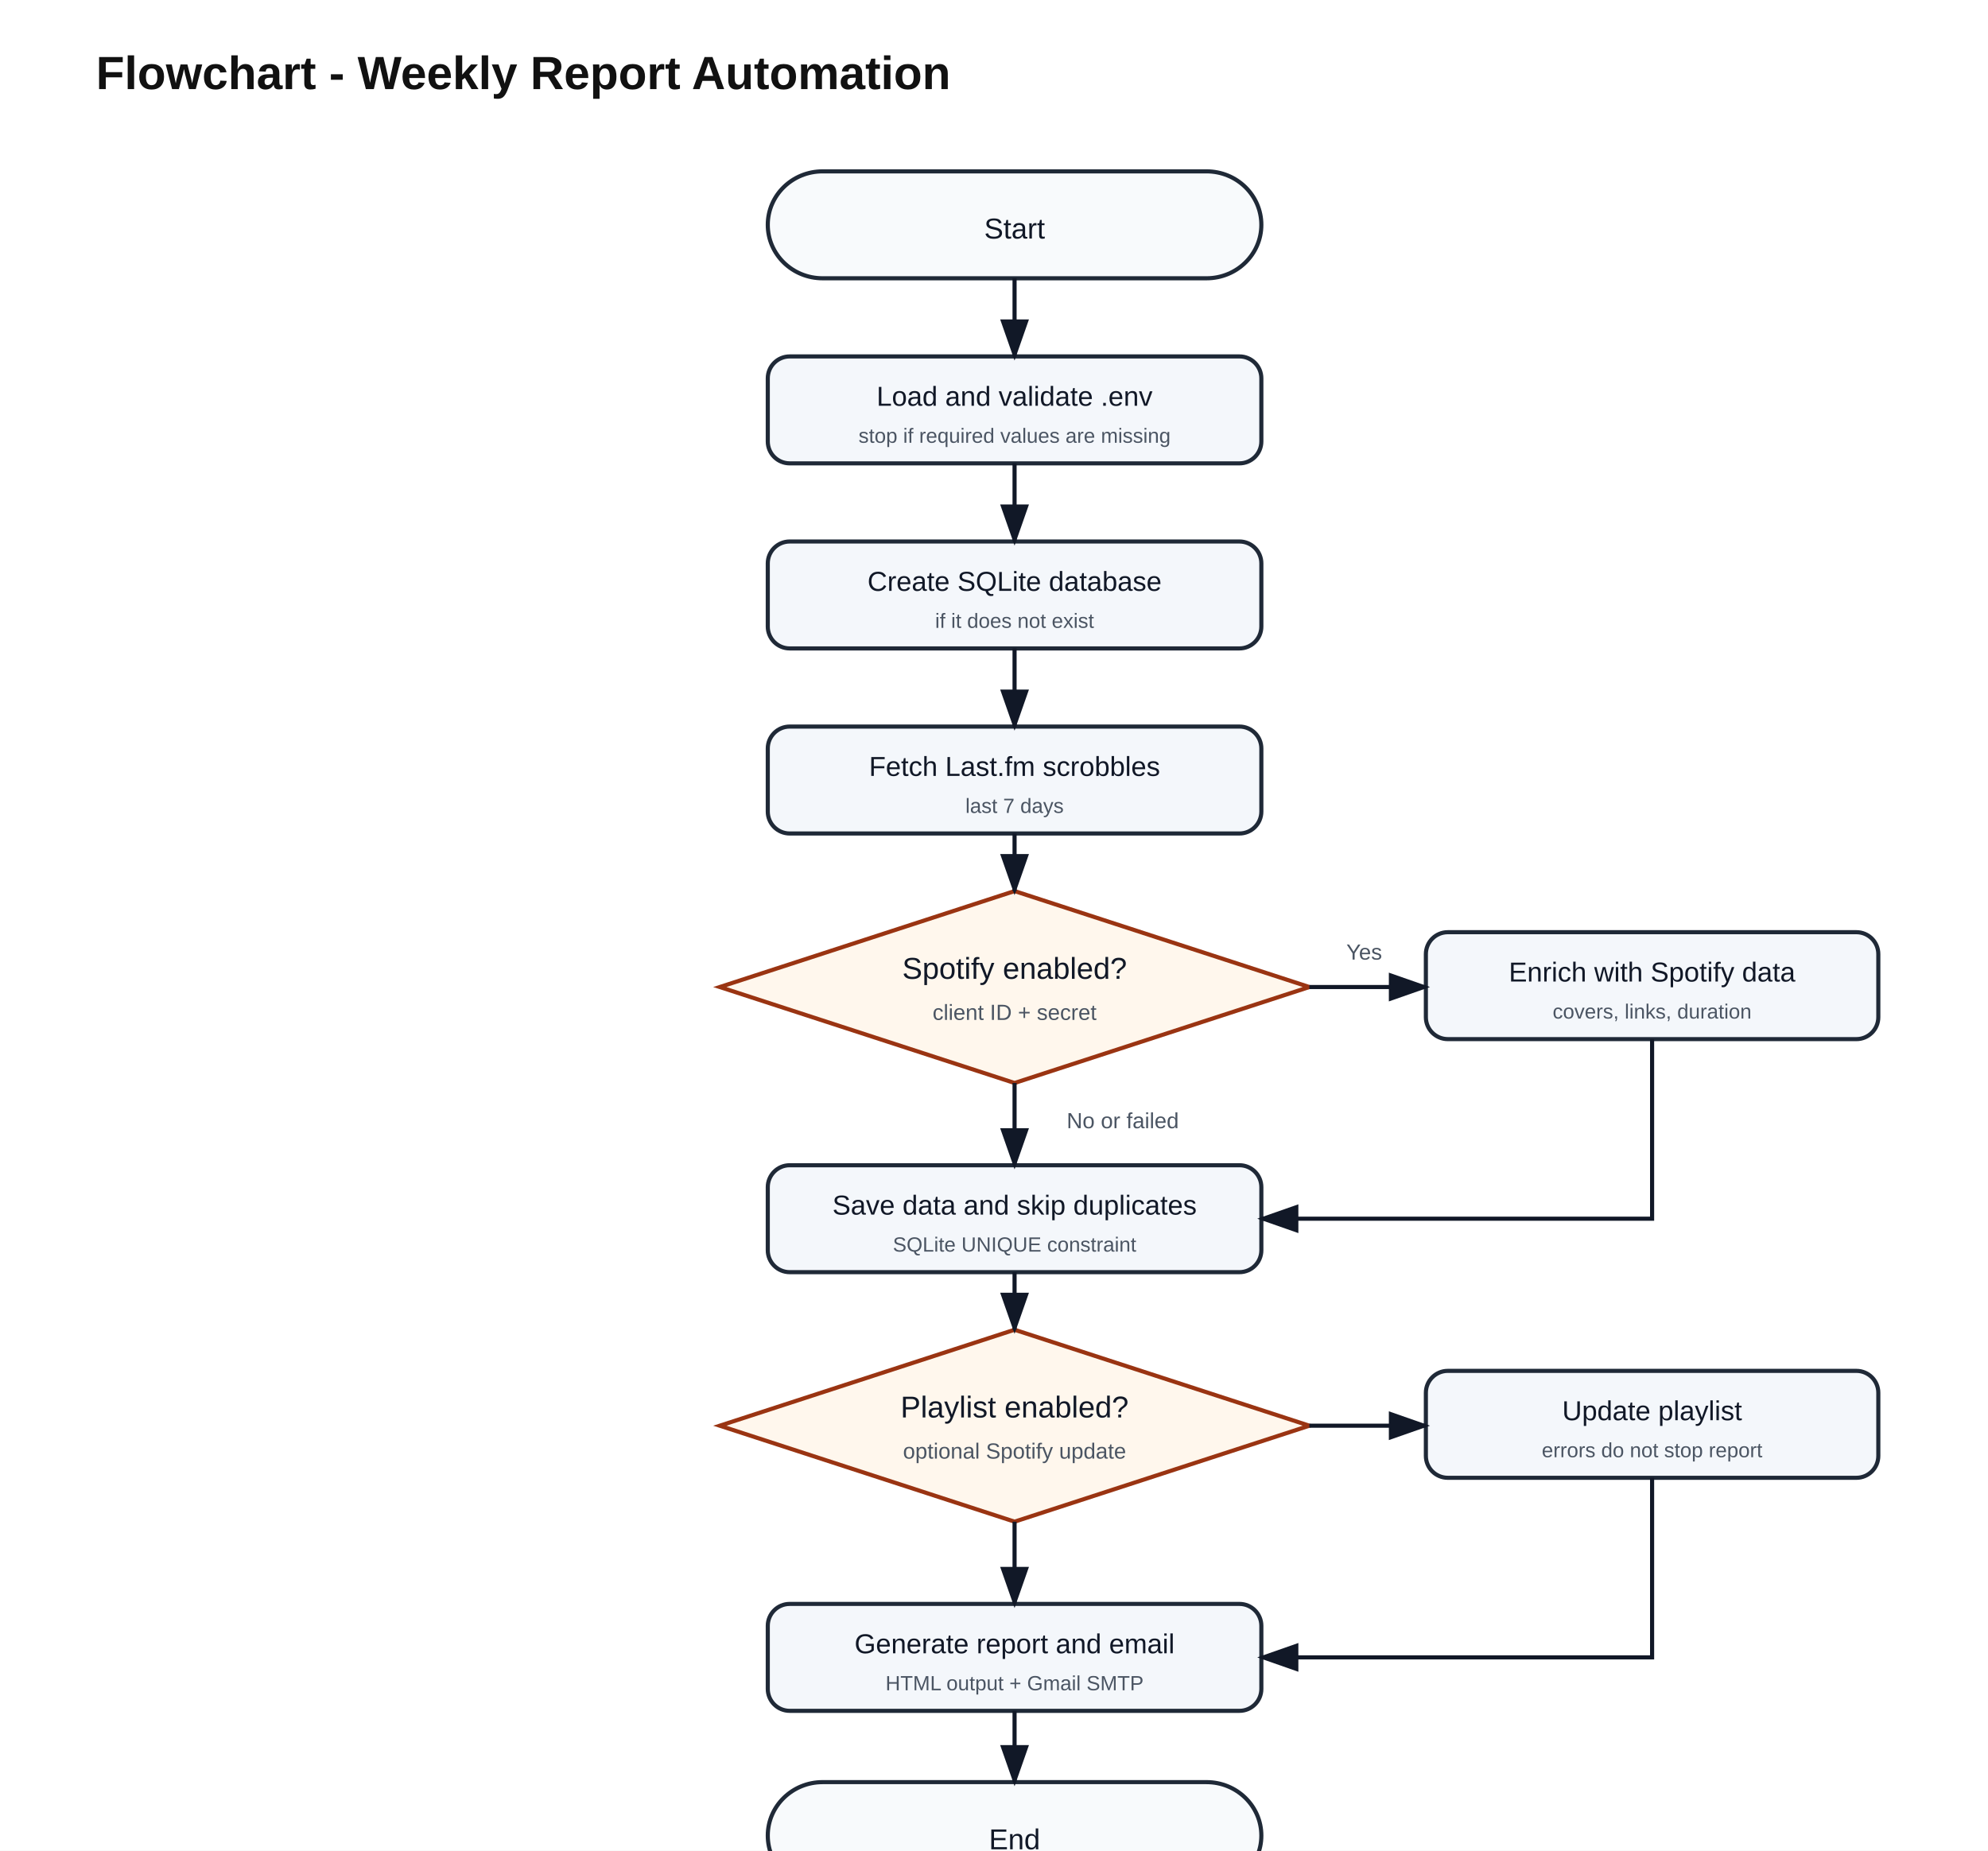
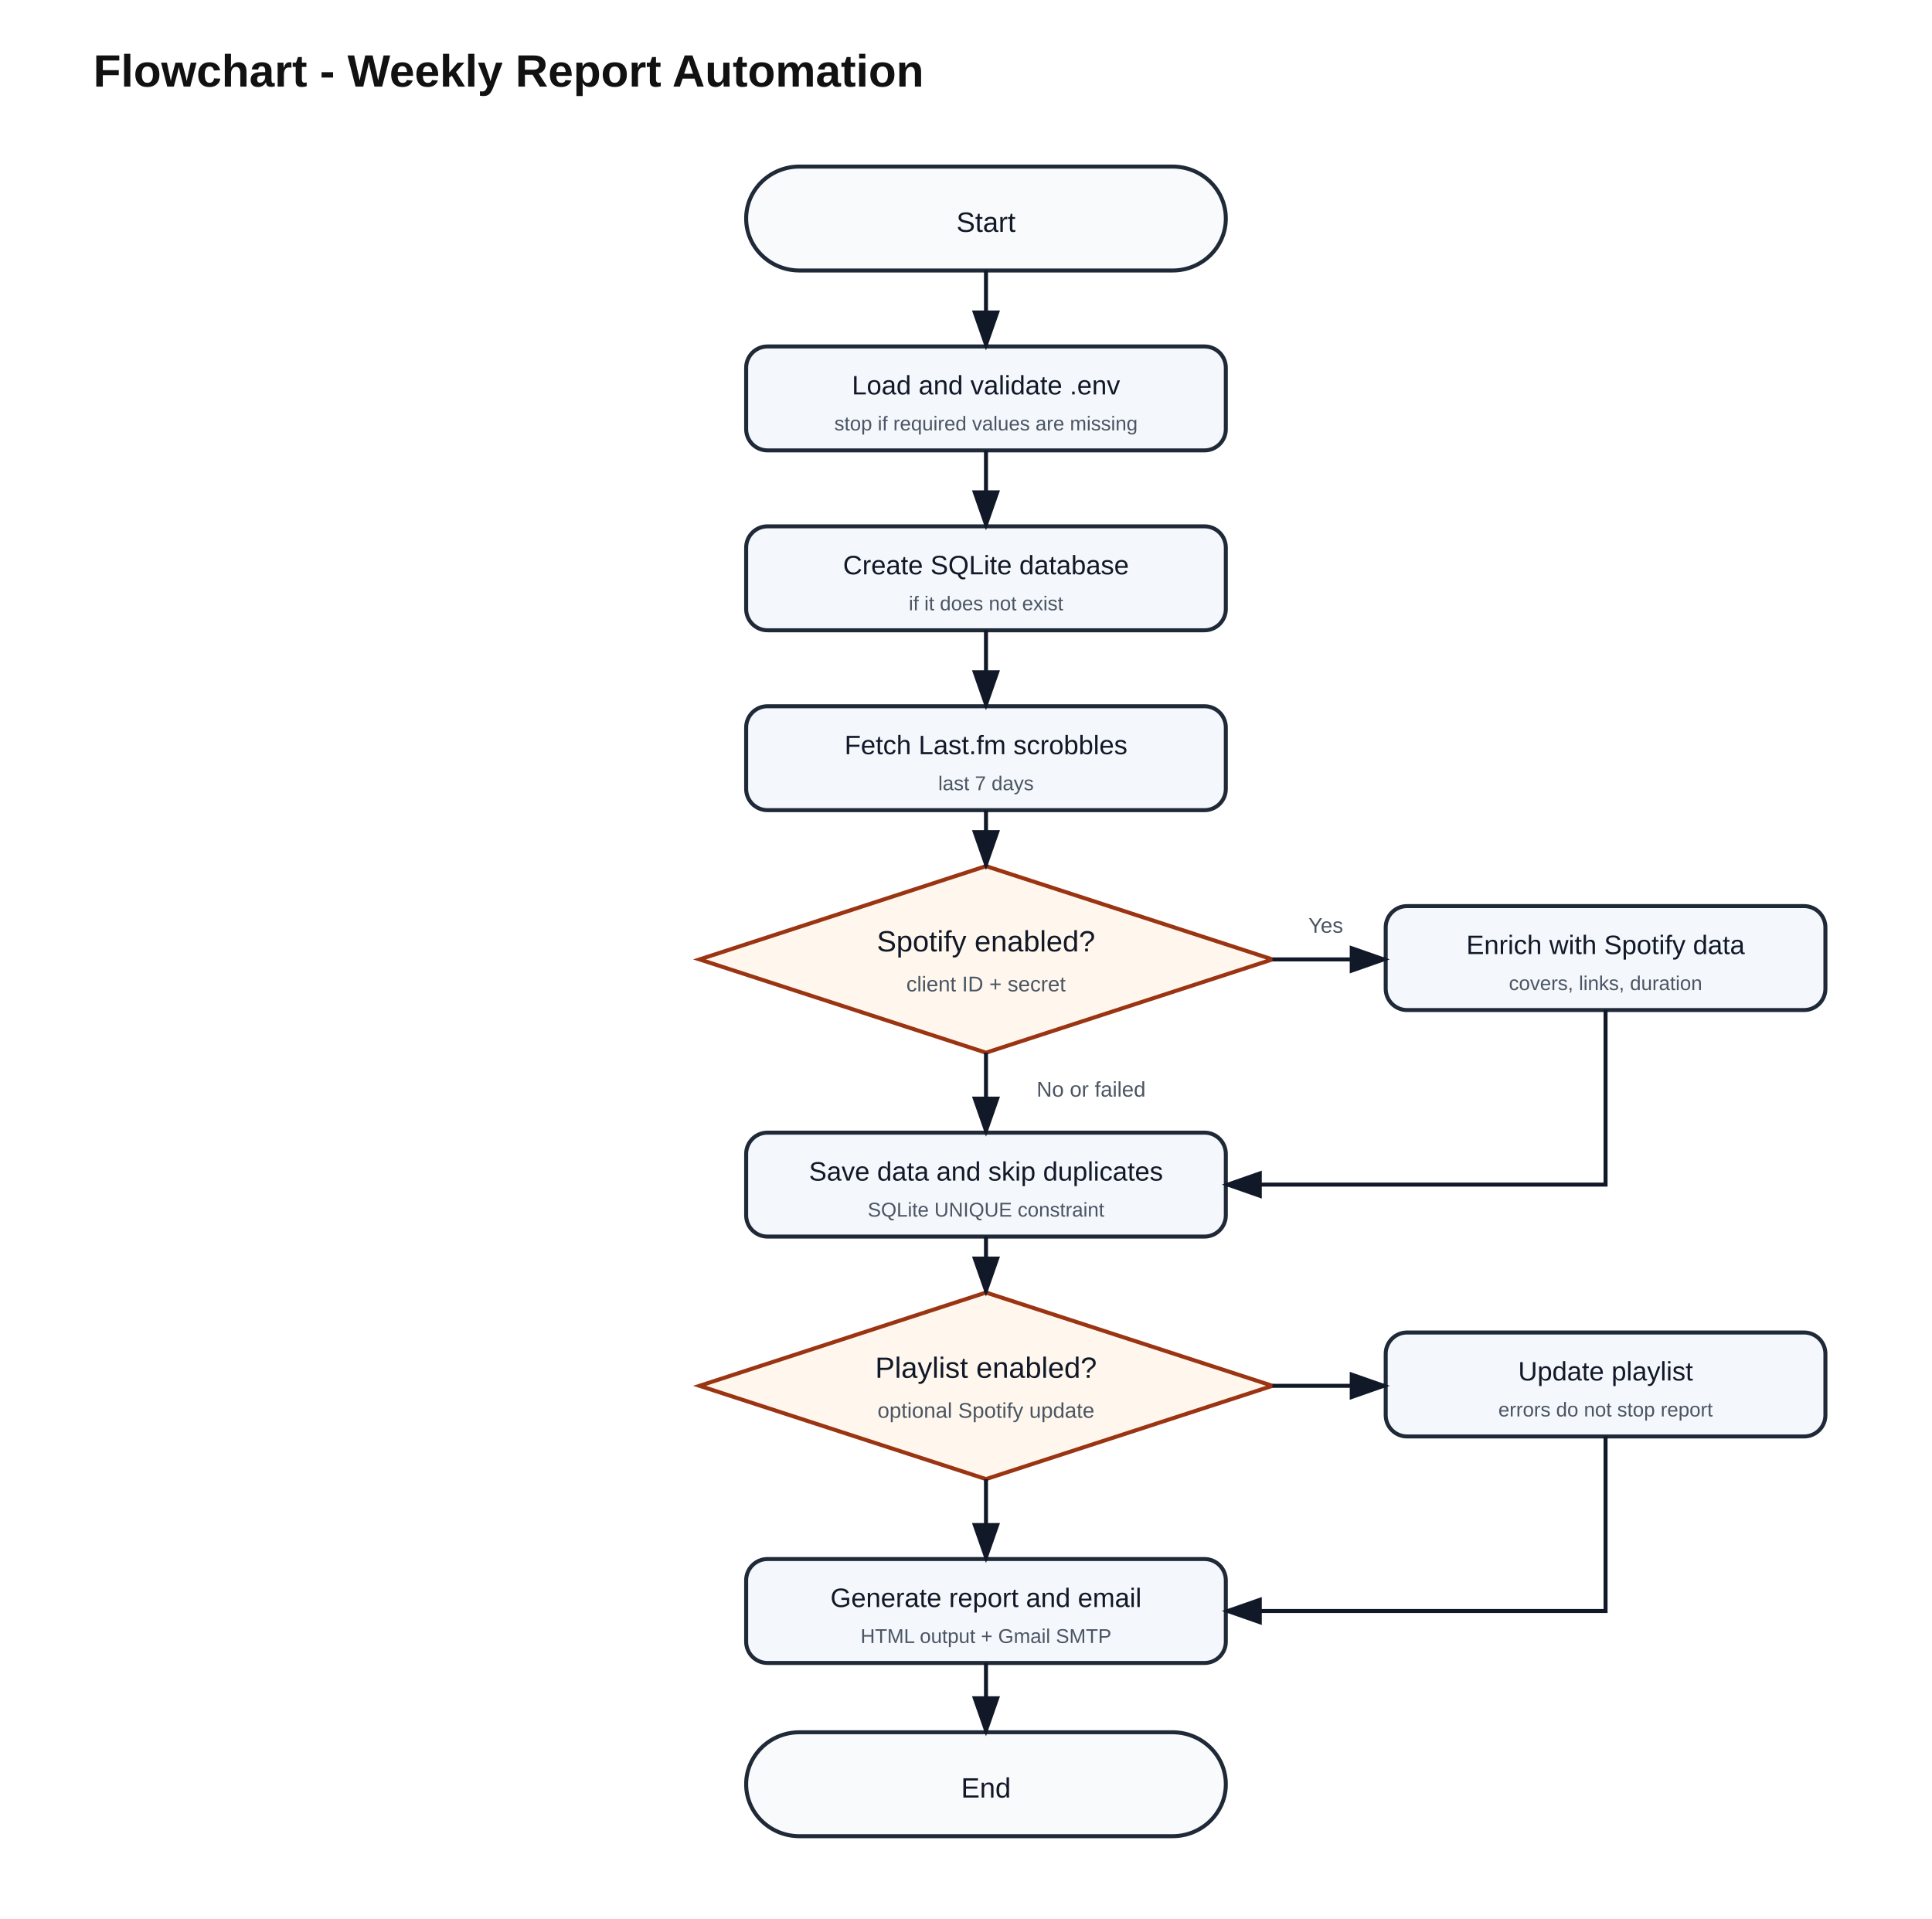
- <svg xmlns="http://www.w3.org/2000/svg" width="1450" height="1350" viewBox="0 0 1450 1350">
+ <svg xmlns="http://www.w3.org/2000/svg" width="1450" height="1440" viewBox="0 0 1450 1440">
  <defs>
    <marker id="arrowhead" markerWidth="10" markerHeight="7" refX="9" refY="3.5" orient="auto">
      <polygon points="0 0, 10 3.5, 0 7" fill="#111827" />
    </marker>
  </defs>
-   <rect width="1450" height="1350" fill="#ffffff" />
+   <rect width="1450" height="1440" fill="#ffffff" />
  <text x="70" y="65" font-family="Arial, Helvetica, sans-serif" font-size="34" font-weight="700" fill="#111111" text-anchor="start">Flowchart - Weekly Report Automation</text>
  <rect x="560" y="125" width="360" height="78" rx="40" fill="#f8fafc" stroke="#1f2937" stroke-width="3" />
  <text x="740" y="174" font-family="Arial, Helvetica, sans-serif" font-size="21" font-weight="400" fill="#111827" text-anchor="middle">Start</text>
  <rect x="560" y="260" width="360" height="78" rx="16" fill="#f4f7fb" stroke="#1f2937" stroke-width="3" />
  <text x="740" y="296" font-family="Arial, Helvetica, sans-serif" font-size="20" font-weight="400" fill="#111827" text-anchor="middle">Load and validate .env</text>
  <text x="740" y="323" font-family="Arial, Helvetica, sans-serif" font-size="15" font-weight="400" fill="#4b5563" text-anchor="middle">stop if required values are missing</text>
  <line x1="740" y1="203" x2="740" y2="260" stroke="#111827" stroke-width="3" fill="none" marker-end="url(#arrowhead)" />
  <rect x="560" y="395" width="360" height="78" rx="16" fill="#f4f7fb" stroke="#1f2937" stroke-width="3" />
  <text x="740" y="431" font-family="Arial, Helvetica, sans-serif" font-size="20" font-weight="400" fill="#111827" text-anchor="middle">Create SQLite database</text>
  <text x="740" y="458" font-family="Arial, Helvetica, sans-serif" font-size="15" font-weight="400" fill="#4b5563" text-anchor="middle">if it does not exist</text>
  <line x1="740" y1="338" x2="740" y2="395" stroke="#111827" stroke-width="3" fill="none" marker-end="url(#arrowhead)" />
  <rect x="560" y="530" width="360" height="78" rx="16" fill="#f4f7fb" stroke="#1f2937" stroke-width="3" />
  <text x="740" y="566" font-family="Arial, Helvetica, sans-serif" font-size="20" font-weight="400" fill="#111827" text-anchor="middle">Fetch Last.fm scrobbles</text>
  <text x="740" y="593" font-family="Arial, Helvetica, sans-serif" font-size="15" font-weight="400" fill="#4b5563" text-anchor="middle">last 7 days</text>
  <line x1="740" y1="473" x2="740" y2="530" stroke="#111827" stroke-width="3" fill="none" marker-end="url(#arrowhead)" />
  <polygon points="740,650 955,720 740,790 525,720" fill="#fff7ed" stroke="#9a3412" stroke-width="3" />
  <text x="740" y="714" font-family="Arial, Helvetica, sans-serif" font-size="22" font-weight="400" fill="#111827" text-anchor="middle">Spotify enabled?</text>
  <text x="740" y="744" font-family="Arial, Helvetica, sans-serif" font-size="16" font-weight="400" fill="#4b5563" text-anchor="middle">client ID + secret</text>
  <line x1="740" y1="608" x2="740" y2="650" stroke="#111827" stroke-width="3" fill="none" marker-end="url(#arrowhead)" />
  <rect x="1040" y="680" width="330" height="78" rx="16" fill="#f4f7fb" stroke="#1f2937" stroke-width="3" />
  <text x="1205" y="716" font-family="Arial, Helvetica, sans-serif" font-size="20" font-weight="400" fill="#111827" text-anchor="middle">Enrich with Spotify data</text>
  <text x="1205" y="743" font-family="Arial, Helvetica, sans-serif" font-size="15" font-weight="400" fill="#4b5563" text-anchor="middle">covers, links, duration</text>
  <line x1="955" y1="720" x2="1040" y2="720" stroke="#111827" stroke-width="3" fill="none" marker-end="url(#arrowhead)" />
  <text x="995" y="700" font-family="Arial, Helvetica, sans-serif" font-size="16" font-weight="400" fill="#4b5563" text-anchor="middle">Yes</text>
  <rect x="560" y="850" width="360" height="78" rx="16" fill="#f4f7fb" stroke="#1f2937" stroke-width="3" />
  <text x="740" y="886" font-family="Arial, Helvetica, sans-serif" font-size="20" font-weight="400" fill="#111827" text-anchor="middle">Save data and skip duplicates</text>
  <text x="740" y="913" font-family="Arial, Helvetica, sans-serif" font-size="15" font-weight="400" fill="#4b5563" text-anchor="middle">SQLite UNIQUE constraint</text>
  <line x1="740" y1="790" x2="740" y2="850" stroke="#111827" stroke-width="3" fill="none" marker-end="url(#arrowhead)" />
  <text x="778" y="823" font-family="Arial, Helvetica, sans-serif" font-size="16" font-weight="400" fill="#4b5563" text-anchor="start">No or failed</text>
  <path d="M1205 758 L1205 889 L920 889" stroke="#111827" stroke-width="3" fill="none" marker-end="url(#arrowhead)" />
  <polygon points="740,970 955,1040 740,1110 525,1040" fill="#fff7ed" stroke="#9a3412" stroke-width="3" />
  <text x="740" y="1034" font-family="Arial, Helvetica, sans-serif" font-size="22" font-weight="400" fill="#111827" text-anchor="middle">Playlist enabled?</text>
  <text x="740" y="1064" font-family="Arial, Helvetica, sans-serif" font-size="16" font-weight="400" fill="#4b5563" text-anchor="middle">optional Spotify update</text>
  <line x1="740" y1="928" x2="740" y2="970" stroke="#111827" stroke-width="3" fill="none" marker-end="url(#arrowhead)" />
  <rect x="1040" y="1000" width="330" height="78" rx="16" fill="#f4f7fb" stroke="#1f2937" stroke-width="3" />
  <text x="1205" y="1036" font-family="Arial, Helvetica, sans-serif" font-size="20" font-weight="400" fill="#111827" text-anchor="middle">Update playlist</text>
  <text x="1205" y="1063" font-family="Arial, Helvetica, sans-serif" font-size="15" font-weight="400" fill="#4b5563" text-anchor="middle">errors do not stop report</text>
  <line x1="955" y1="1040" x2="1040" y2="1040" stroke="#111827" stroke-width="3" fill="none" marker-end="url(#arrowhead)" />
  <rect x="560" y="1170" width="360" height="78" rx="16" fill="#f4f7fb" stroke="#1f2937" stroke-width="3" />
  <text x="740" y="1206" font-family="Arial, Helvetica, sans-serif" font-size="20" font-weight="400" fill="#111827" text-anchor="middle">Generate report and email</text>
  <text x="740" y="1233" font-family="Arial, Helvetica, sans-serif" font-size="15" font-weight="400" fill="#4b5563" text-anchor="middle">HTML output + Gmail SMTP</text>
  <line x1="740" y1="1110" x2="740" y2="1170" stroke="#111827" stroke-width="3" fill="none" marker-end="url(#arrowhead)" />
  <path d="M1205 1078 L1205 1209 L920 1209" stroke="#111827" stroke-width="3" fill="none" marker-end="url(#arrowhead)" />
  <rect x="560" y="1300" width="360" height="78" rx="40" fill="#f8fafc" stroke="#1f2937" stroke-width="3" />
  <text x="740" y="1349" font-family="Arial, Helvetica, sans-serif" font-size="21" font-weight="400" fill="#111827" text-anchor="middle">End</text>
  <line x1="740" y1="1248" x2="740" y2="1300" stroke="#111827" stroke-width="3" fill="none" marker-end="url(#arrowhead)" />
</svg>
